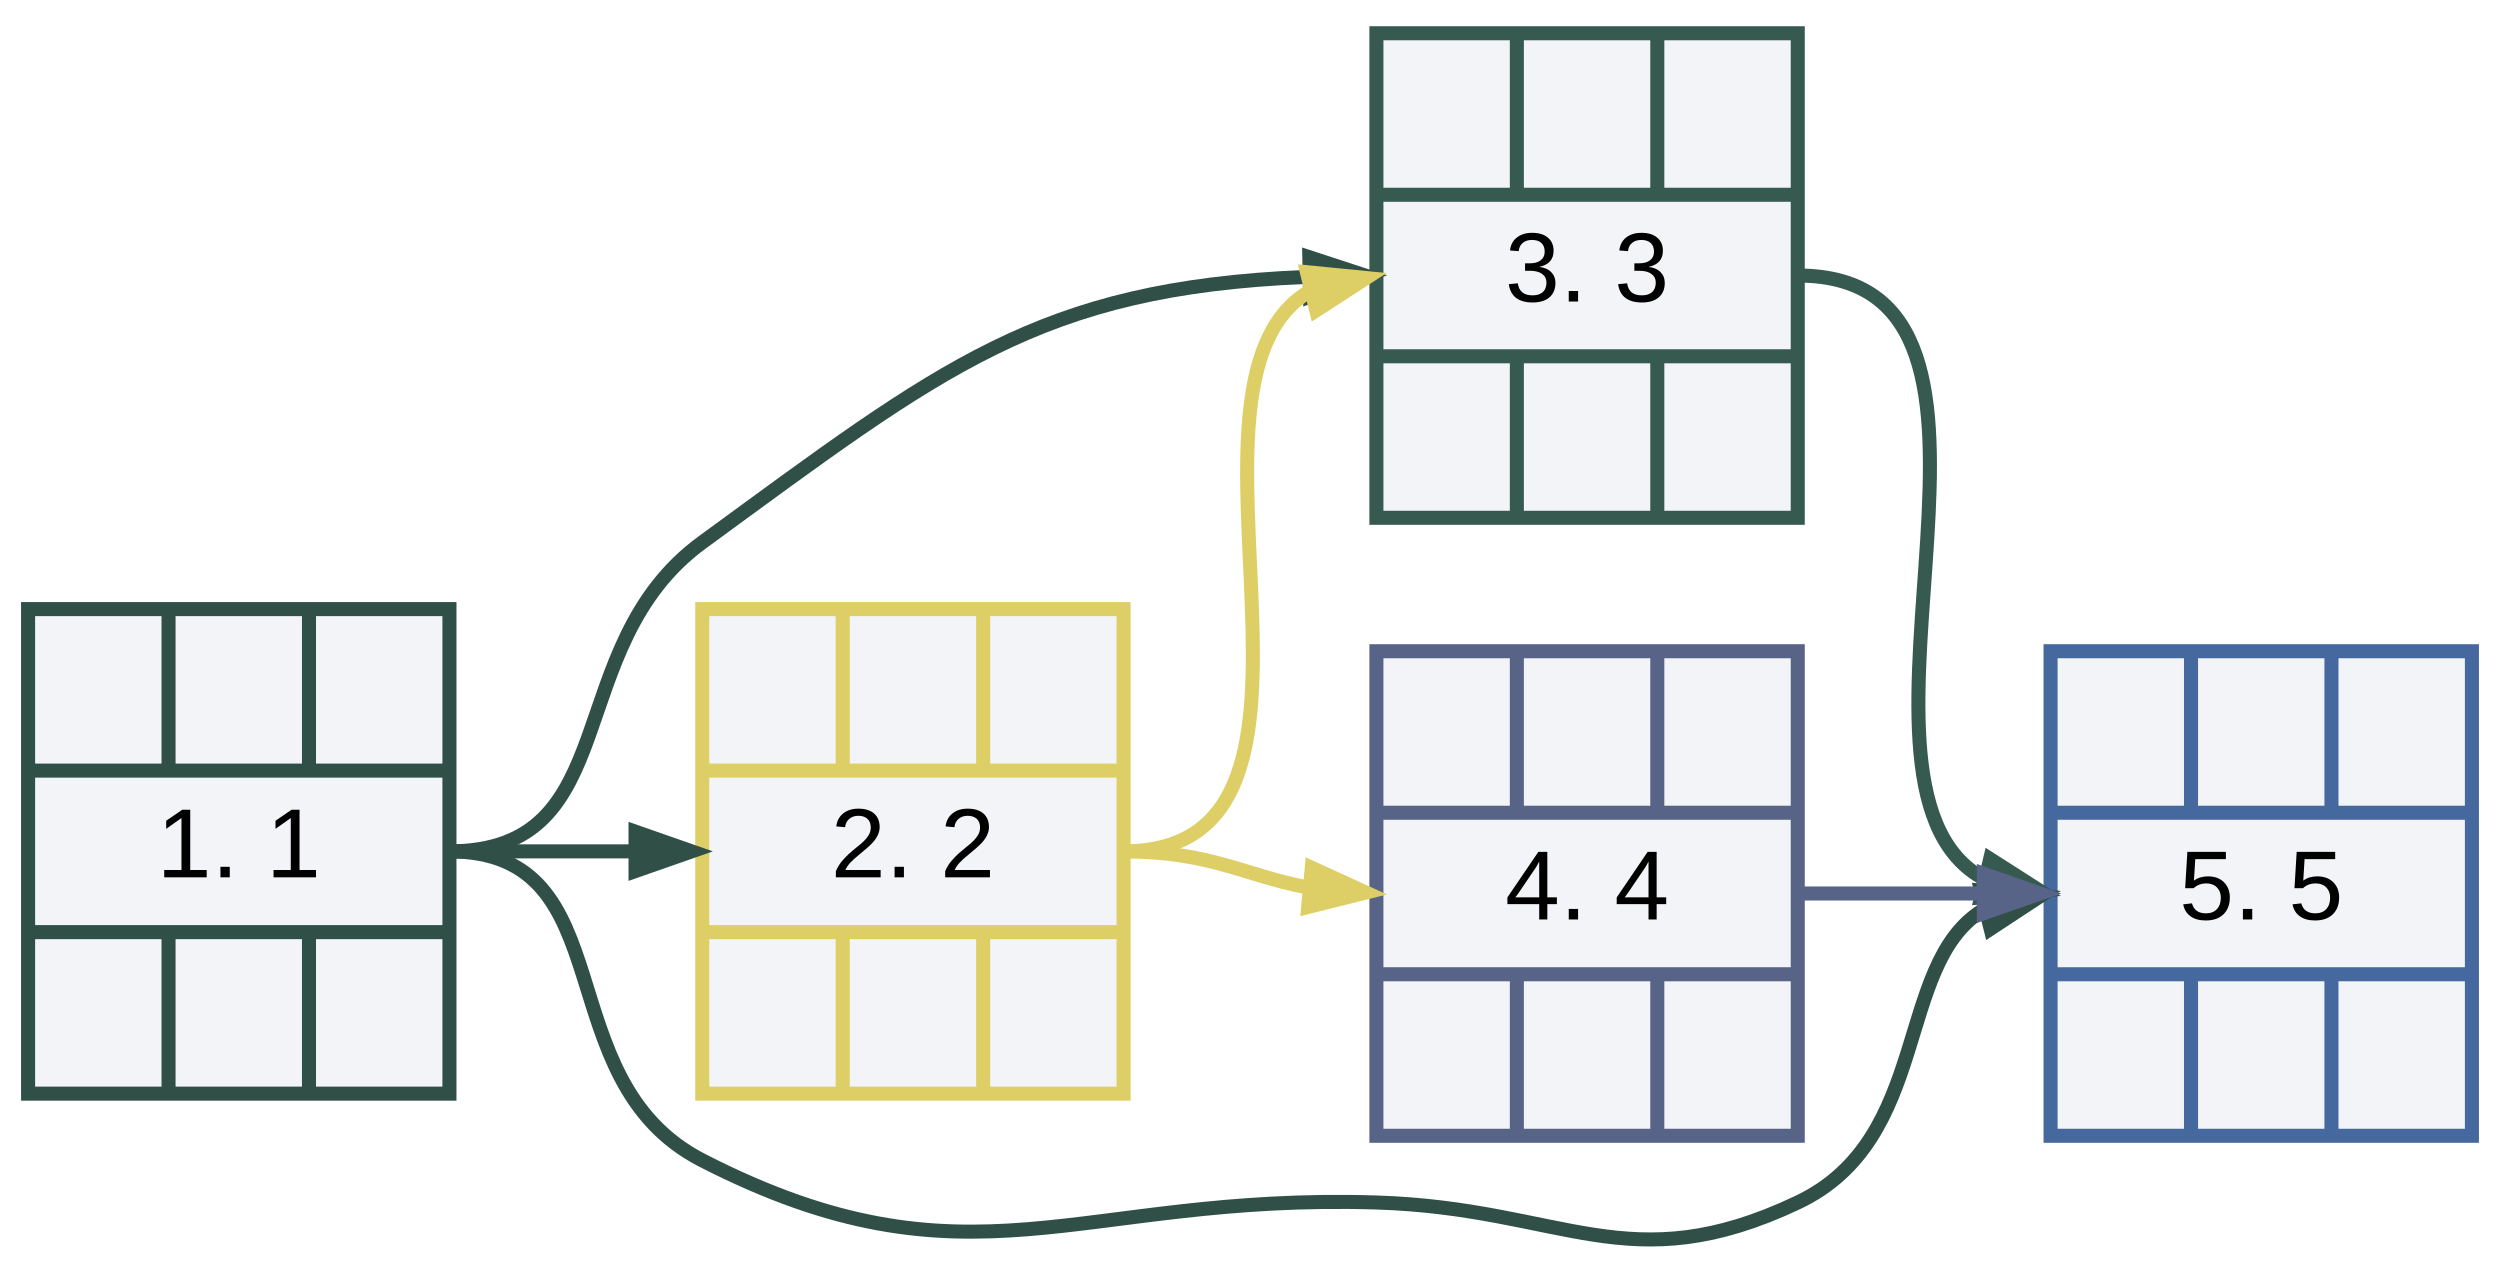
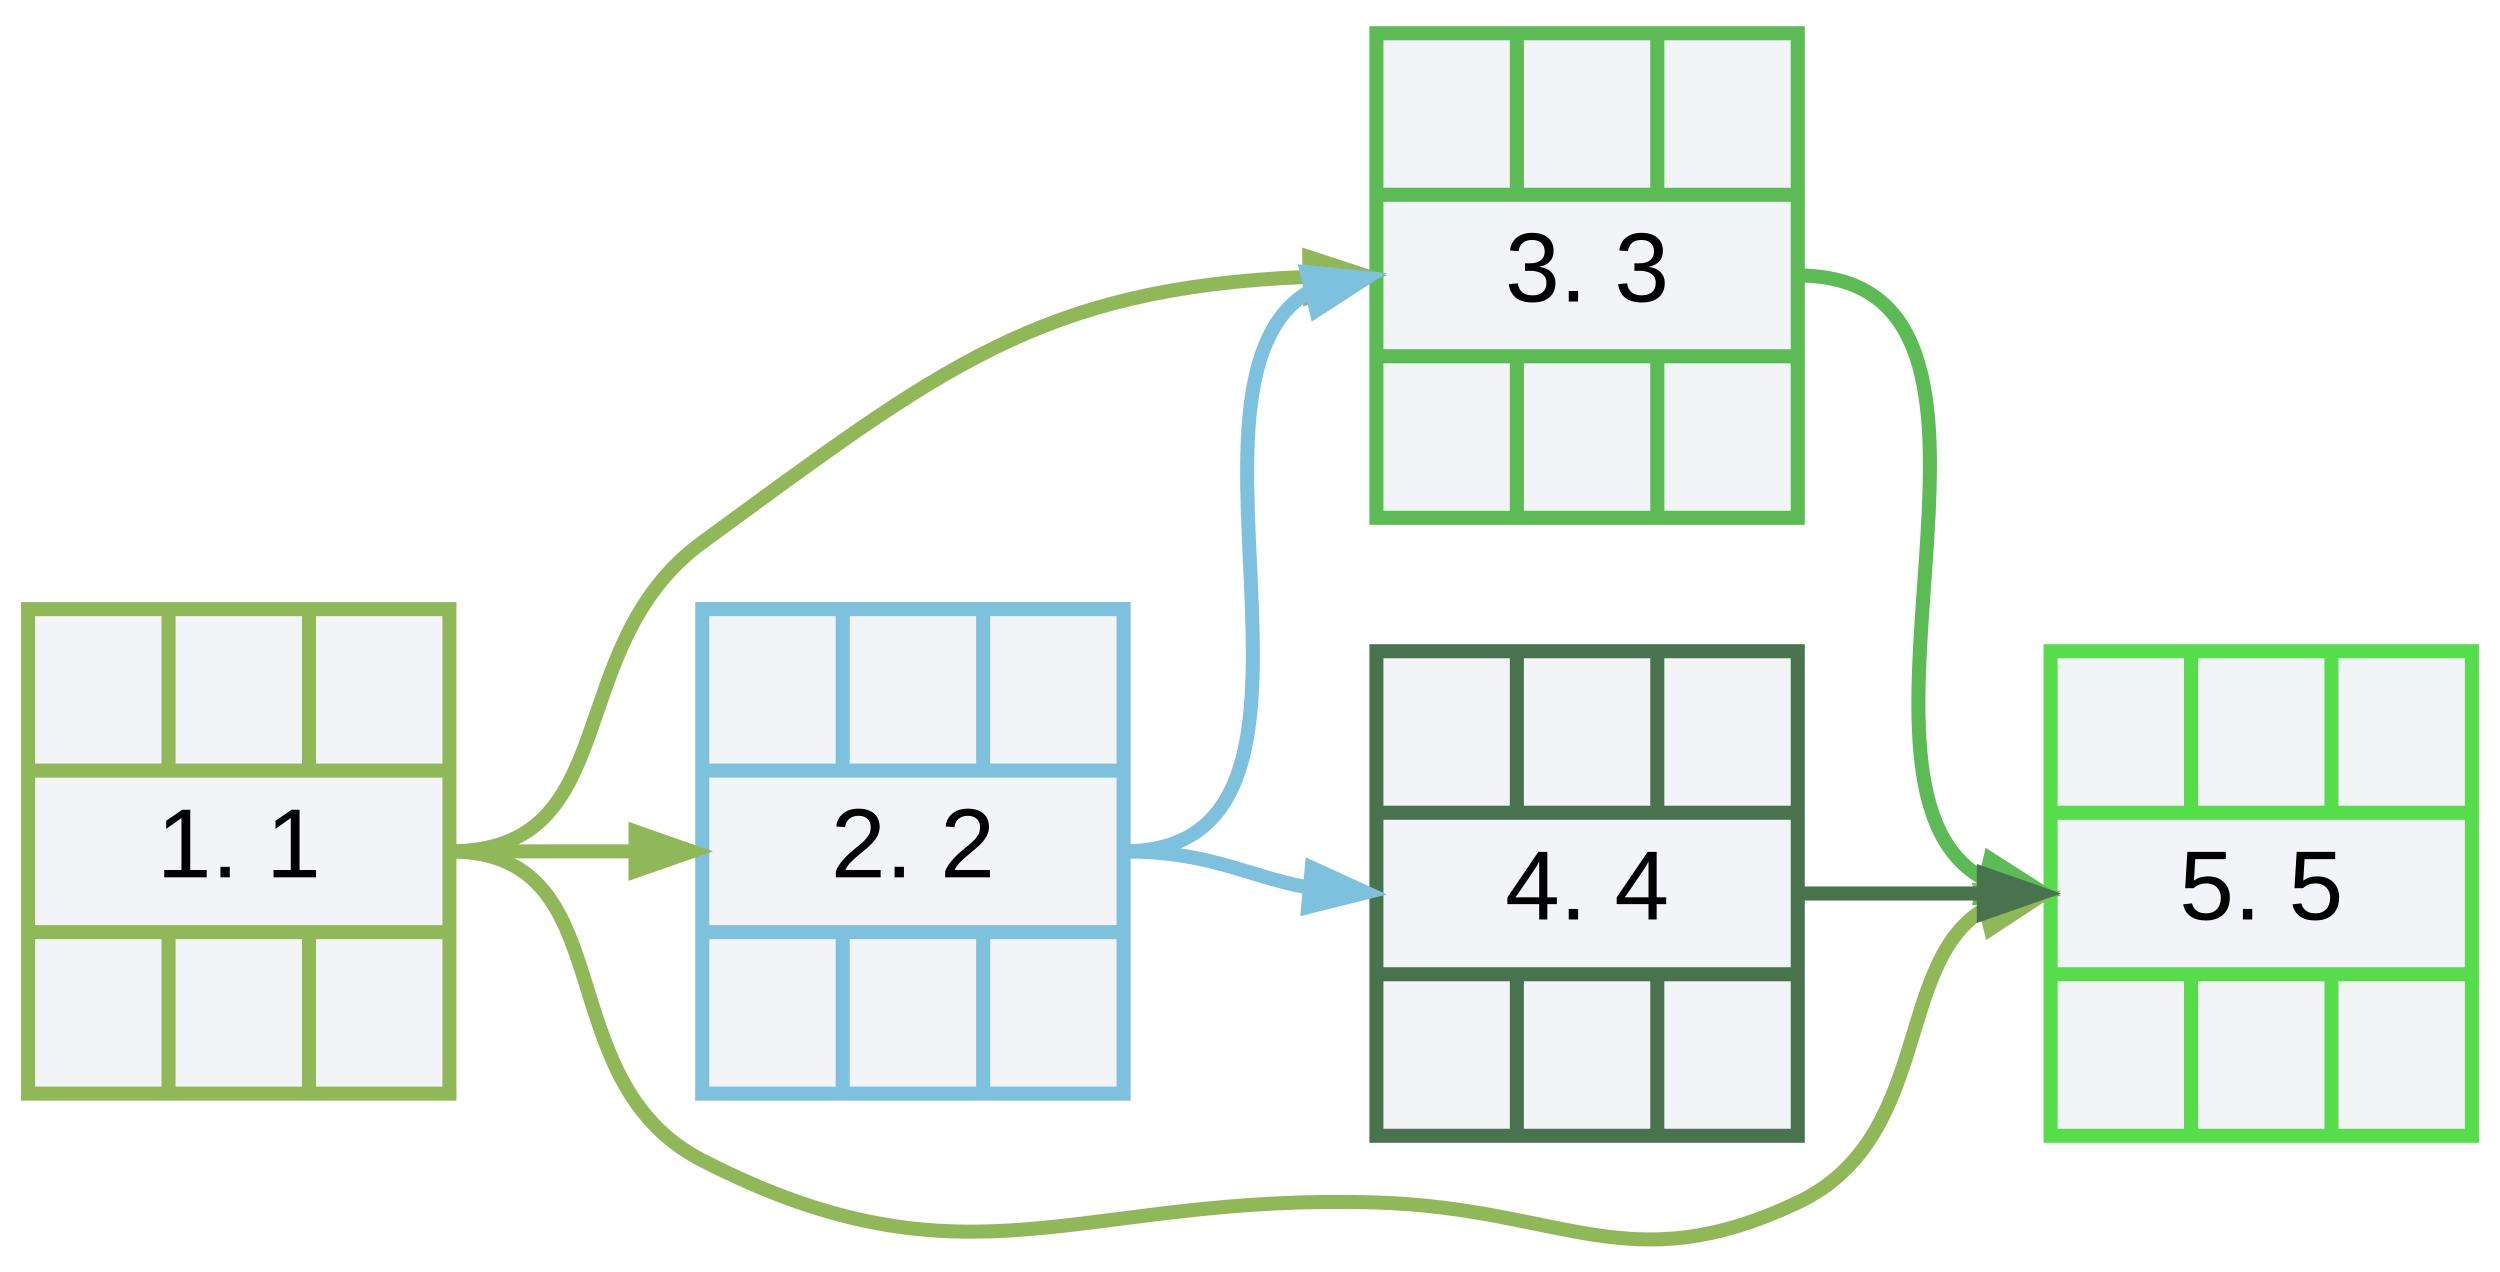
<svg xmlns="http://www.w3.org/2000/svg" width="356pt" height="181pt" viewBox="0.00 0.00 356.00 180.53">
  <g id="graph0" class="graph" transform="scale(1 1) rotate(0) translate(4 176.535)">
    <polygon fill="white" stroke="white" points="-4,4 -4,-176.535 352,-176.535 352,4 -4,4" />
    <g id="node1" class="node">
-       <polygon fill="#f2f4f7" stroke="#305047" stroke-width="2" points="0,-21.035 0,-90.035 60,-90.035 60,-21.035 0,-21.035" />
+       <polygon fill="#f2f4f7" stroke="#91b858" stroke-width="2" points="0,-21.035 0,-90.035 60,-90.035 60,-21.035 0,-21.035" />
      <text text-anchor="middle" x="10" y="-74.835" font-family="Arial" font-size="14.00"> </text>
-       <polyline fill="none" stroke="#305047" stroke-width="2" points="20,-67.035 20,-90.035 " />
+       <polyline fill="none" stroke="#91b858" stroke-width="2" points="20,-67.035 20,-90.035 " />
      <text text-anchor="middle" x="30" y="-74.835" font-family="Arial" font-size="14.00"> </text>
-       <polyline fill="none" stroke="#305047" stroke-width="2" points="40,-67.035 40,-90.035 " />
+       <polyline fill="none" stroke="#91b858" stroke-width="2" points="40,-67.035 40,-90.035 " />
      <text text-anchor="middle" x="50" y="-74.835" font-family="Arial" font-size="14.00"> </text>
-       <polyline fill="none" stroke="#305047" stroke-width="2" points="0,-67.035 60,-67.035 " />
+       <polyline fill="none" stroke="#91b858" stroke-width="2" points="0,-67.035 60,-67.035 " />
      <text text-anchor="middle" x="30" y="-51.835" font-family="Arial" font-size="14.00">1. 1</text>
-       <polyline fill="none" stroke="#305047" stroke-width="2" points="0,-44.035 60,-44.035 " />
+       <polyline fill="none" stroke="#91b858" stroke-width="2" points="0,-44.035 60,-44.035 " />
      <text text-anchor="middle" x="10" y="-28.835" font-family="Arial" font-size="14.00"> </text>
-       <polyline fill="none" stroke="#305047" stroke-width="2" points="20,-21.035 20,-44.035 " />
+       <polyline fill="none" stroke="#91b858" stroke-width="2" points="20,-21.035 20,-44.035 " />
      <text text-anchor="middle" x="30" y="-28.835" font-family="Arial" font-size="14.00"> </text>
-       <polyline fill="none" stroke="#305047" stroke-width="2" points="40,-21.035 40,-44.035 " />
+       <polyline fill="none" stroke="#91b858" stroke-width="2" points="40,-21.035 40,-44.035 " />
      <text text-anchor="middle" x="50" y="-28.835" font-family="Arial" font-size="14.00"> </text>
    </g>
    <g id="node2" class="node">
-       <polygon fill="#f2f4f7" stroke="#ddcf66" stroke-width="2" points="96,-21.035 96,-90.035 156,-90.035 156,-21.035 96,-21.035" />
+       <polygon fill="#f2f4f7" stroke="#7ec1df" stroke-width="2" points="96,-21.035 96,-90.035 156,-90.035 156,-21.035 96,-21.035" />
      <text text-anchor="middle" x="106" y="-74.835" font-family="Arial" font-size="14.00"> </text>
-       <polyline fill="none" stroke="#ddcf66" stroke-width="2" points="116,-67.035 116,-90.035 " />
+       <polyline fill="none" stroke="#7ec1df" stroke-width="2" points="116,-67.035 116,-90.035 " />
      <text text-anchor="middle" x="126" y="-74.835" font-family="Arial" font-size="14.00"> </text>
-       <polyline fill="none" stroke="#ddcf66" stroke-width="2" points="136,-67.035 136,-90.035 " />
+       <polyline fill="none" stroke="#7ec1df" stroke-width="2" points="136,-67.035 136,-90.035 " />
      <text text-anchor="middle" x="146" y="-74.835" font-family="Arial" font-size="14.00"> </text>
-       <polyline fill="none" stroke="#ddcf66" stroke-width="2" points="96,-67.035 156,-67.035 " />
+       <polyline fill="none" stroke="#7ec1df" stroke-width="2" points="96,-67.035 156,-67.035 " />
      <text text-anchor="middle" x="126" y="-51.835" font-family="Arial" font-size="14.00">2. 2</text>
-       <polyline fill="none" stroke="#ddcf66" stroke-width="2" points="96,-44.035 156,-44.035 " />
+       <polyline fill="none" stroke="#7ec1df" stroke-width="2" points="96,-44.035 156,-44.035 " />
      <text text-anchor="middle" x="106" y="-28.835" font-family="Arial" font-size="14.00"> </text>
-       <polyline fill="none" stroke="#ddcf66" stroke-width="2" points="116,-21.035 116,-44.035 " />
+       <polyline fill="none" stroke="#7ec1df" stroke-width="2" points="116,-21.035 116,-44.035 " />
      <text text-anchor="middle" x="126" y="-28.835" font-family="Arial" font-size="14.00"> </text>
-       <polyline fill="none" stroke="#ddcf66" stroke-width="2" points="136,-21.035 136,-44.035 " />
+       <polyline fill="none" stroke="#7ec1df" stroke-width="2" points="136,-21.035 136,-44.035 " />
      <text text-anchor="middle" x="146" y="-28.835" font-family="Arial" font-size="14.00"> </text>
    </g>
    <g id="edge1" class="edge">
-       <path fill="none" stroke="#305047" stroke-width="2" d="M60,-55.535C72,-55.535 77.25,-55.535 85.875,-55.535" />
-       <polygon fill="#305047" stroke="#305047" points="86,-59.035 96,-55.535 86,-52.035 86,-59.035" />
+       <path fill="none" stroke="#91b858" stroke-width="2" d="M60,-55.535C72,-55.535 77.25,-55.535 85.875,-55.535" />
+       <polygon fill="#91b858" stroke="#91b858" points="86,-59.035 96,-55.535 86,-52.035 86,-59.035" />
    </g>
    <g id="node3" class="node">
-       <polygon fill="#f2f4f7" stroke="#365950" stroke-width="2" points="192,-103.035 192,-172.035 252,-172.035 252,-103.035 192,-103.035" />
+       <polygon fill="#f2f4f7" stroke="#5cbb54" stroke-width="2" points="192,-103.035 192,-172.035 252,-172.035 252,-103.035 192,-103.035" />
      <text text-anchor="middle" x="202" y="-156.835" font-family="Arial" font-size="14.00"> </text>
-       <polyline fill="none" stroke="#365950" stroke-width="2" points="212,-149.035 212,-172.035 " />
+       <polyline fill="none" stroke="#5cbb54" stroke-width="2" points="212,-149.035 212,-172.035 " />
      <text text-anchor="middle" x="222" y="-156.835" font-family="Arial" font-size="14.00"> </text>
-       <polyline fill="none" stroke="#365950" stroke-width="2" points="232,-149.035 232,-172.035 " />
+       <polyline fill="none" stroke="#5cbb54" stroke-width="2" points="232,-149.035 232,-172.035 " />
      <text text-anchor="middle" x="242" y="-156.835" font-family="Arial" font-size="14.00"> </text>
-       <polyline fill="none" stroke="#365950" stroke-width="2" points="192,-149.035 252,-149.035 " />
+       <polyline fill="none" stroke="#5cbb54" stroke-width="2" points="192,-149.035 252,-149.035 " />
      <text text-anchor="middle" x="222" y="-133.835" font-family="Arial" font-size="14.00">3. 3</text>
-       <polyline fill="none" stroke="#365950" stroke-width="2" points="192,-126.035 252,-126.035 " />
+       <polyline fill="none" stroke="#5cbb54" stroke-width="2" points="192,-126.035 252,-126.035 " />
      <text text-anchor="middle" x="202" y="-110.835" font-family="Arial" font-size="14.00"> </text>
-       <polyline fill="none" stroke="#365950" stroke-width="2" points="212,-103.035 212,-126.035 " />
+       <polyline fill="none" stroke="#5cbb54" stroke-width="2" points="212,-103.035 212,-126.035 " />
      <text text-anchor="middle" x="222" y="-110.835" font-family="Arial" font-size="14.00"> </text>
-       <polyline fill="none" stroke="#365950" stroke-width="2" points="232,-103.035 232,-126.035 " />
+       <polyline fill="none" stroke="#5cbb54" stroke-width="2" points="232,-103.035 232,-126.035 " />
      <text text-anchor="middle" x="242" y="-110.835" font-family="Arial" font-size="14.00"> </text>
    </g>
-     <g id="edge3" class="edge">
-       <path fill="none" stroke="#305047" stroke-width="2" d="M60,-55.535C85.267,-55.535 75.598,-84.629 96,-99.535 130.157,-124.491 143.925,-135.729 181.819,-137.332" />
-       <polygon fill="#305047" stroke="#305047" points="181.932,-140.835 192,-137.535 182.072,-133.837 181.932,-140.835" />
+     <g id="edge2" class="edge">
+       <path fill="none" stroke="#91b858" stroke-width="2" d="M60,-55.535C85.267,-55.535 75.598,-84.629 96,-99.535 130.157,-124.491 143.925,-135.729 181.819,-137.332" />
+       <polygon fill="#91b858" stroke="#91b858" points="181.932,-140.835 192,-137.535 182.072,-133.837 181.932,-140.835" />
    </g>
    <g id="node5" class="node">
-       <polygon fill="#f2f4f7" stroke="#45689e" stroke-width="2" points="288,-15.035 288,-84.035 348,-84.035 348,-15.035 288,-15.035" />
+       <polygon fill="#f2f4f7" stroke="#57dc4c" stroke-width="2" points="288,-15.035 288,-84.035 348,-84.035 348,-15.035 288,-15.035" />
      <text text-anchor="middle" x="298" y="-68.835" font-family="Arial" font-size="14.00"> </text>
-       <polyline fill="none" stroke="#45689e" stroke-width="2" points="308,-61.035 308,-84.035 " />
+       <polyline fill="none" stroke="#57dc4c" stroke-width="2" points="308,-61.035 308,-84.035 " />
      <text text-anchor="middle" x="318" y="-68.835" font-family="Arial" font-size="14.00"> </text>
-       <polyline fill="none" stroke="#45689e" stroke-width="2" points="328,-61.035 328,-84.035 " />
+       <polyline fill="none" stroke="#57dc4c" stroke-width="2" points="328,-61.035 328,-84.035 " />
      <text text-anchor="middle" x="338" y="-68.835" font-family="Arial" font-size="14.00"> </text>
-       <polyline fill="none" stroke="#45689e" stroke-width="2" points="288,-61.035 348,-61.035 " />
+       <polyline fill="none" stroke="#57dc4c" stroke-width="2" points="288,-61.035 348,-61.035 " />
      <text text-anchor="middle" x="318" y="-45.835" font-family="Arial" font-size="14.00">5. 5</text>
-       <polyline fill="none" stroke="#45689e" stroke-width="2" points="288,-38.035 348,-38.035 " />
+       <polyline fill="none" stroke="#57dc4c" stroke-width="2" points="288,-38.035 348,-38.035 " />
      <text text-anchor="middle" x="298" y="-22.835" font-family="Arial" font-size="14.00"> </text>
-       <polyline fill="none" stroke="#45689e" stroke-width="2" points="308,-15.035 308,-38.035 " />
+       <polyline fill="none" stroke="#57dc4c" stroke-width="2" points="308,-15.035 308,-38.035 " />
      <text text-anchor="middle" x="318" y="-22.835" font-family="Arial" font-size="14.00"> </text>
-       <polyline fill="none" stroke="#45689e" stroke-width="2" points="328,-15.035 328,-38.035 " />
+       <polyline fill="none" stroke="#57dc4c" stroke-width="2" points="328,-15.035 328,-38.035 " />
      <text text-anchor="middle" x="338" y="-22.835" font-family="Arial" font-size="14.00"> </text>
    </g>
    <g id="edge5" class="edge">
-       <path fill="none" stroke="#305047" stroke-width="2" d="M60,-55.535C85.267,-55.535 73.516,-23.062 96,-11.535 134.042,7.968 149.271,-6.869 192,-5.535 218.654,-4.703 227.902,5.885 252,-5.535 271.087,-14.58 265.763,-39.25 278.262,-47.101" />
-       <polygon fill="#305047" stroke="#305047" points="277.45,-50.505 288,-49.535 279.147,-43.714 277.45,-50.505" />
+       <path fill="none" stroke="#91b858" stroke-width="2" d="M60,-55.535C85.267,-55.535 73.516,-23.062 96,-11.535 134.042,7.968 149.271,-6.869 192,-5.535 218.654,-4.703 227.902,5.885 252,-5.535 271.087,-14.58 265.763,-39.25 278.262,-47.101" />
+       <polygon fill="#91b858" stroke="#91b858" points="277.45,-50.505 288,-49.535 279.147,-43.714 277.45,-50.505" />
    </g>
-     <g id="edge2" class="edge">
-       <path fill="none" stroke="#ddcf66" stroke-width="2" d="M156,-55.535C191.76,-55.535 160.195,-121.724 182.279,-135.169" />
-       <polygon fill="#ddcf66" stroke="#ddcf66" points="181.456,-138.571 192,-137.535 183.111,-131.77 181.456,-138.571" />
+     <g id="edge3" class="edge">
+       <path fill="none" stroke="#7ec1df" stroke-width="2" d="M156,-55.535C191.76,-55.535 160.195,-121.724 182.279,-135.169" />
+       <polygon fill="#7ec1df" stroke="#7ec1df" points="181.456,-138.571 192,-137.535 183.111,-131.77 181.456,-138.571" />
    </g>
    <g id="node4" class="node">
-       <polygon fill="#f2f4f7" stroke="#586388" stroke-width="2" points="192,-15.035 192,-84.035 252,-84.035 252,-15.035 192,-15.035" />
+       <polygon fill="#f2f4f7" stroke="#49724f" stroke-width="2" points="192,-15.035 192,-84.035 252,-84.035 252,-15.035 192,-15.035" />
      <text text-anchor="middle" x="202" y="-68.835" font-family="Arial" font-size="14.00"> </text>
-       <polyline fill="none" stroke="#586388" stroke-width="2" points="212,-61.035 212,-84.035 " />
+       <polyline fill="none" stroke="#49724f" stroke-width="2" points="212,-61.035 212,-84.035 " />
      <text text-anchor="middle" x="222" y="-68.835" font-family="Arial" font-size="14.00"> </text>
-       <polyline fill="none" stroke="#586388" stroke-width="2" points="232,-61.035 232,-84.035 " />
+       <polyline fill="none" stroke="#49724f" stroke-width="2" points="232,-61.035 232,-84.035 " />
      <text text-anchor="middle" x="242" y="-68.835" font-family="Arial" font-size="14.00"> </text>
-       <polyline fill="none" stroke="#586388" stroke-width="2" points="192,-61.035 252,-61.035 " />
+       <polyline fill="none" stroke="#49724f" stroke-width="2" points="192,-61.035 252,-61.035 " />
      <text text-anchor="middle" x="222" y="-45.835" font-family="Arial" font-size="14.00">4. 4</text>
-       <polyline fill="none" stroke="#586388" stroke-width="2" points="192,-38.035 252,-38.035 " />
+       <polyline fill="none" stroke="#49724f" stroke-width="2" points="192,-38.035 252,-38.035 " />
      <text text-anchor="middle" x="202" y="-22.835" font-family="Arial" font-size="14.00"> </text>
-       <polyline fill="none" stroke="#586388" stroke-width="2" points="212,-15.035 212,-38.035 " />
+       <polyline fill="none" stroke="#49724f" stroke-width="2" points="212,-15.035 212,-38.035 " />
      <text text-anchor="middle" x="222" y="-22.835" font-family="Arial" font-size="14.00"> </text>
-       <polyline fill="none" stroke="#586388" stroke-width="2" points="232,-15.035 232,-38.035 " />
+       <polyline fill="none" stroke="#49724f" stroke-width="2" points="232,-15.035 232,-38.035 " />
      <text text-anchor="middle" x="242" y="-22.835" font-family="Arial" font-size="14.00"> </text>
    </g>
    <g id="edge4" class="edge">
-       <path fill="none" stroke="#ddcf66" stroke-width="2" d="M156,-55.535C168.166,-55.535 173.209,-52.16 181.813,-50.472" />
-       <polygon fill="#ddcf66" stroke="#ddcf66" points="182.363,-53.937 192,-49.535 181.721,-46.966 182.363,-53.937" />
+       <path fill="none" stroke="#7ec1df" stroke-width="2" d="M156,-55.535C168.166,-55.535 173.209,-52.16 181.813,-50.472" />
+       <polygon fill="#7ec1df" stroke="#7ec1df" points="182.363,-53.937 192,-49.535 181.721,-46.966 182.363,-53.937" />
    </g>
    <g id="edge6" class="edge">
-       <path fill="none" stroke="#365950" stroke-width="2" d="M252,-137.535C290.131,-137.535 254.353,-65.883 278.048,-51.889" />
-       <polygon fill="#365950" stroke="#365950" points="279.074,-55.243 288,-49.535 277.463,-48.431 279.074,-55.243" />
+       <path fill="none" stroke="#5cbb54" stroke-width="2" d="M252,-137.535C290.131,-137.535 254.353,-65.883 278.048,-51.889" />
+       <polygon fill="#5cbb54" stroke="#5cbb54" points="279.074,-55.243 288,-49.535 277.463,-48.431 279.074,-55.243" />
    </g>
    <g id="edge7" class="edge">
-       <path fill="none" stroke="#586388" stroke-width="2" d="M252,-49.535C264,-49.535 269.25,-49.535 277.875,-49.535" />
-       <polygon fill="#586388" stroke="#586388" points="278,-53.035 288,-49.535 278,-46.035 278,-53.035" />
+       <path fill="none" stroke="#49724f" stroke-width="2" d="M252,-49.535C264,-49.535 269.25,-49.535 277.875,-49.535" />
+       <polygon fill="#49724f" stroke="#49724f" points="278,-53.035 288,-49.535 278,-46.035 278,-53.035" />
    </g>
  </g>
</svg>
